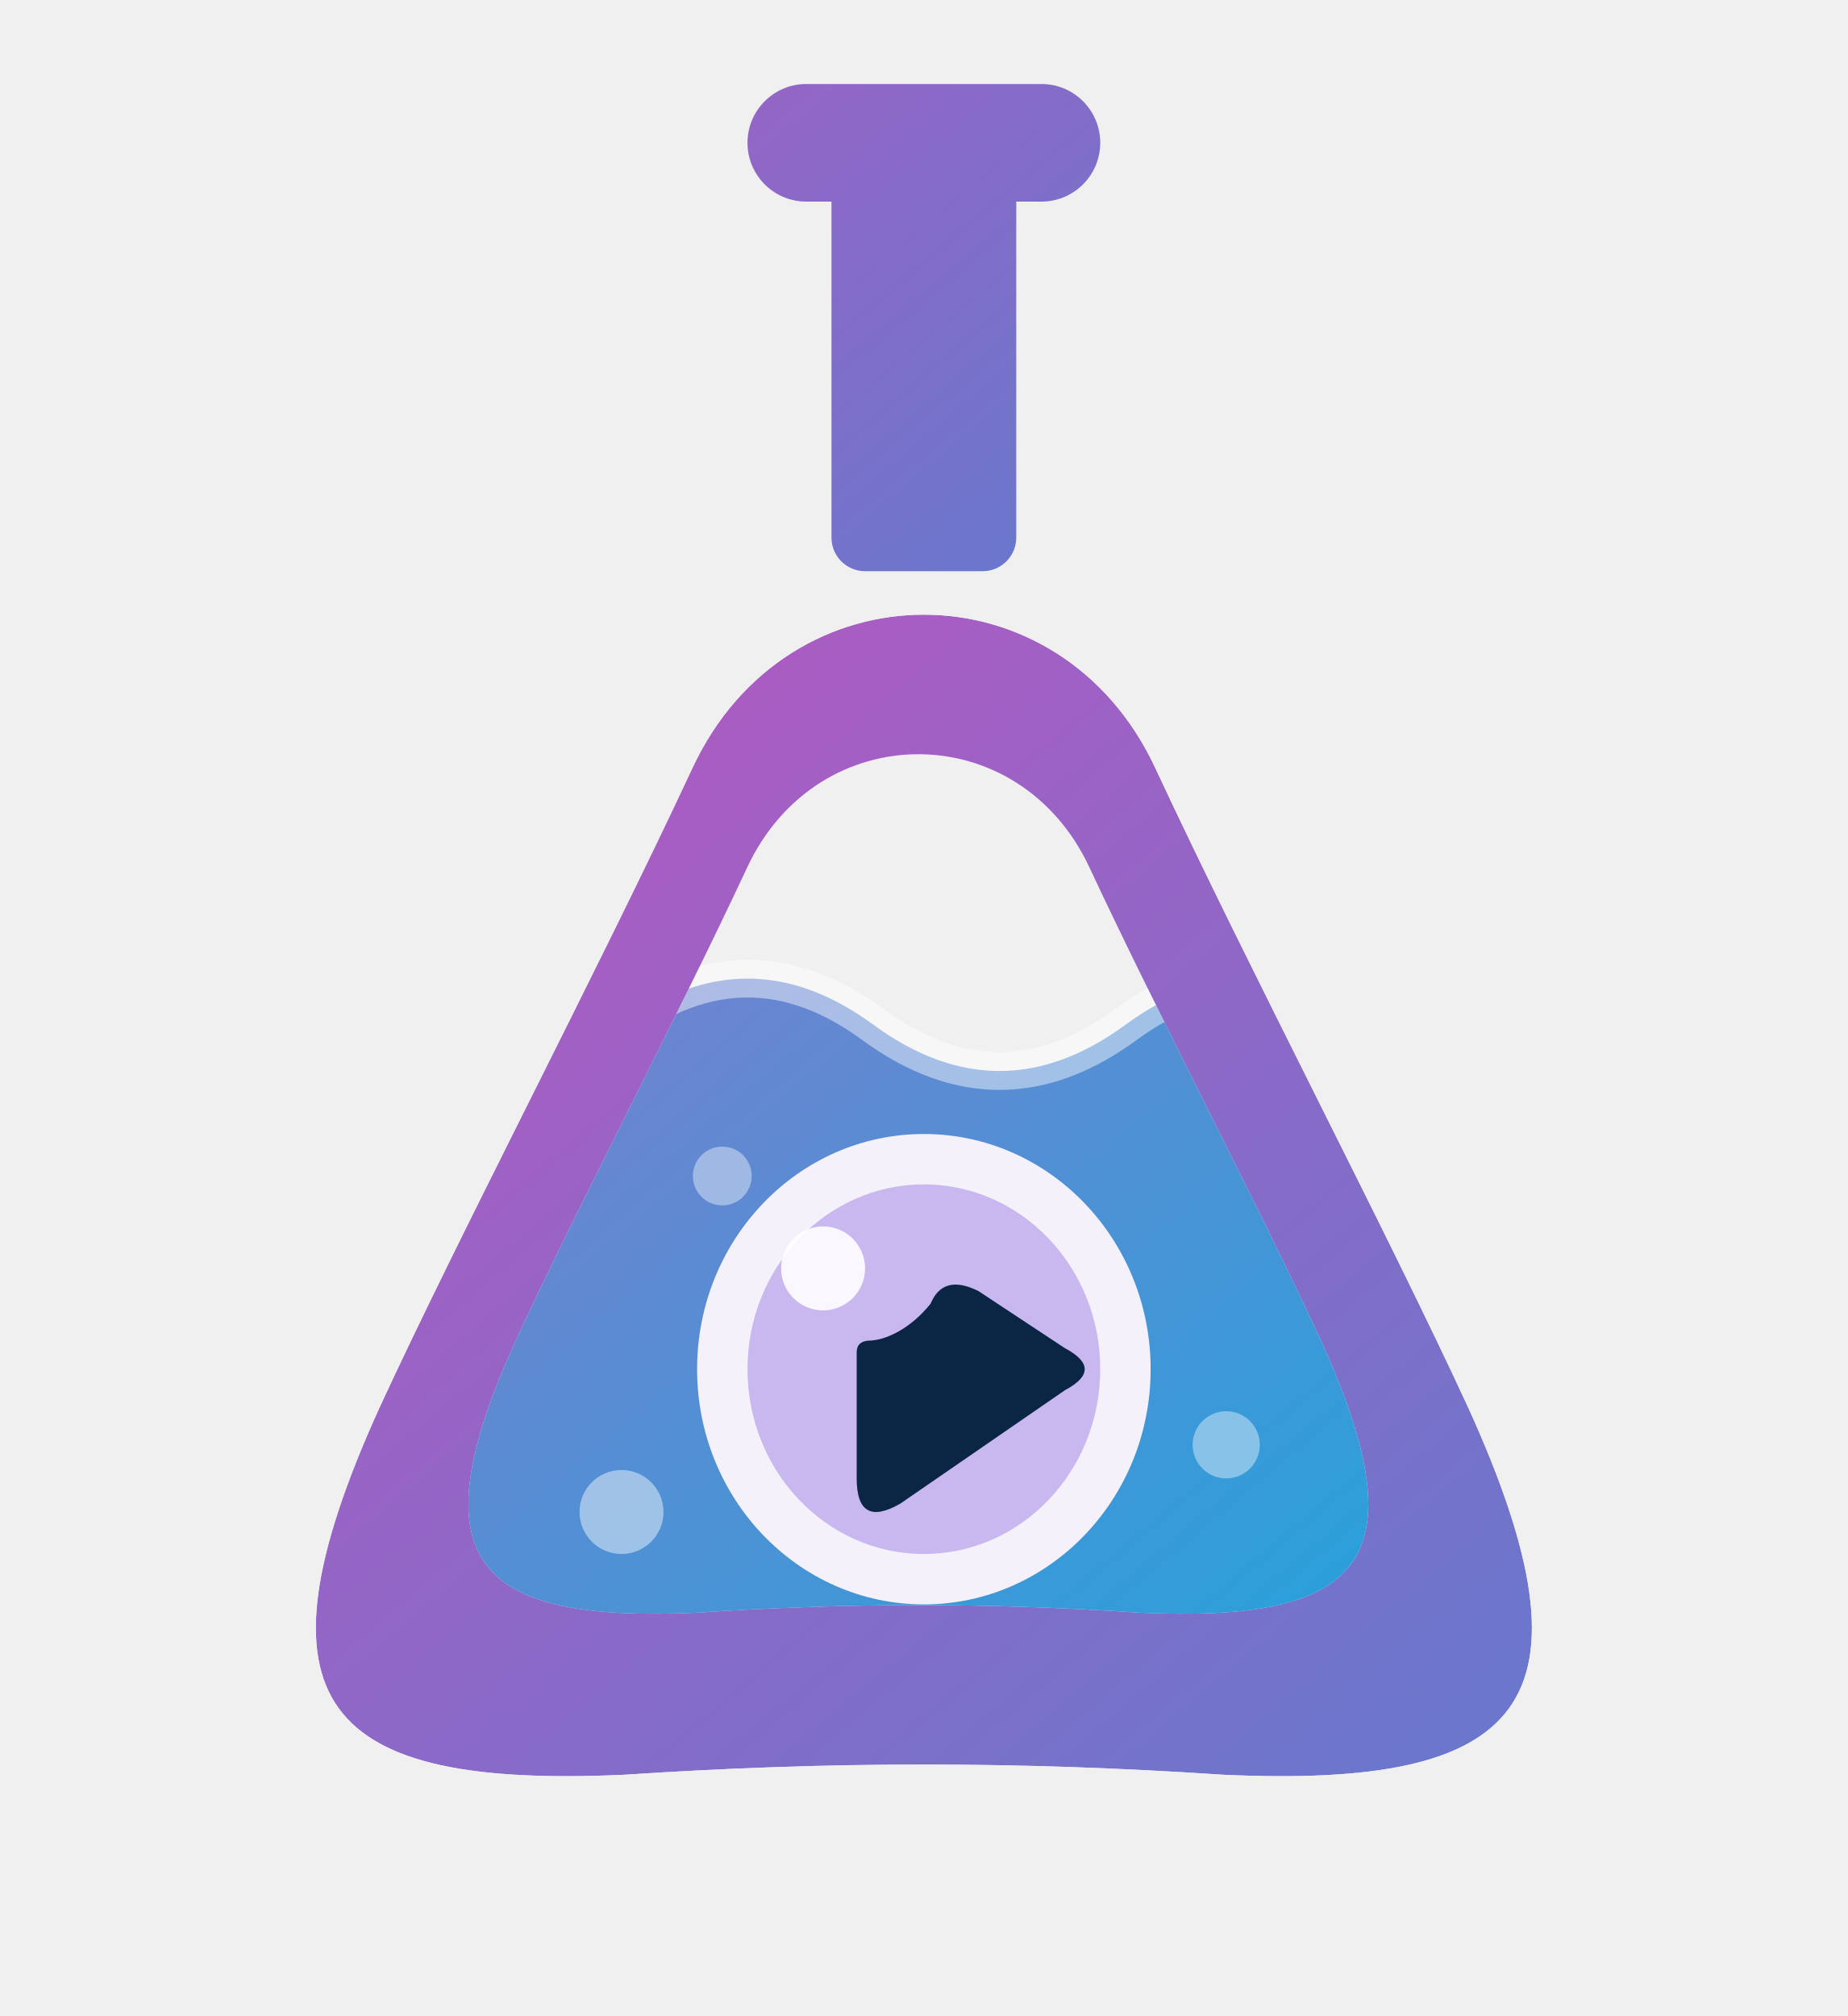
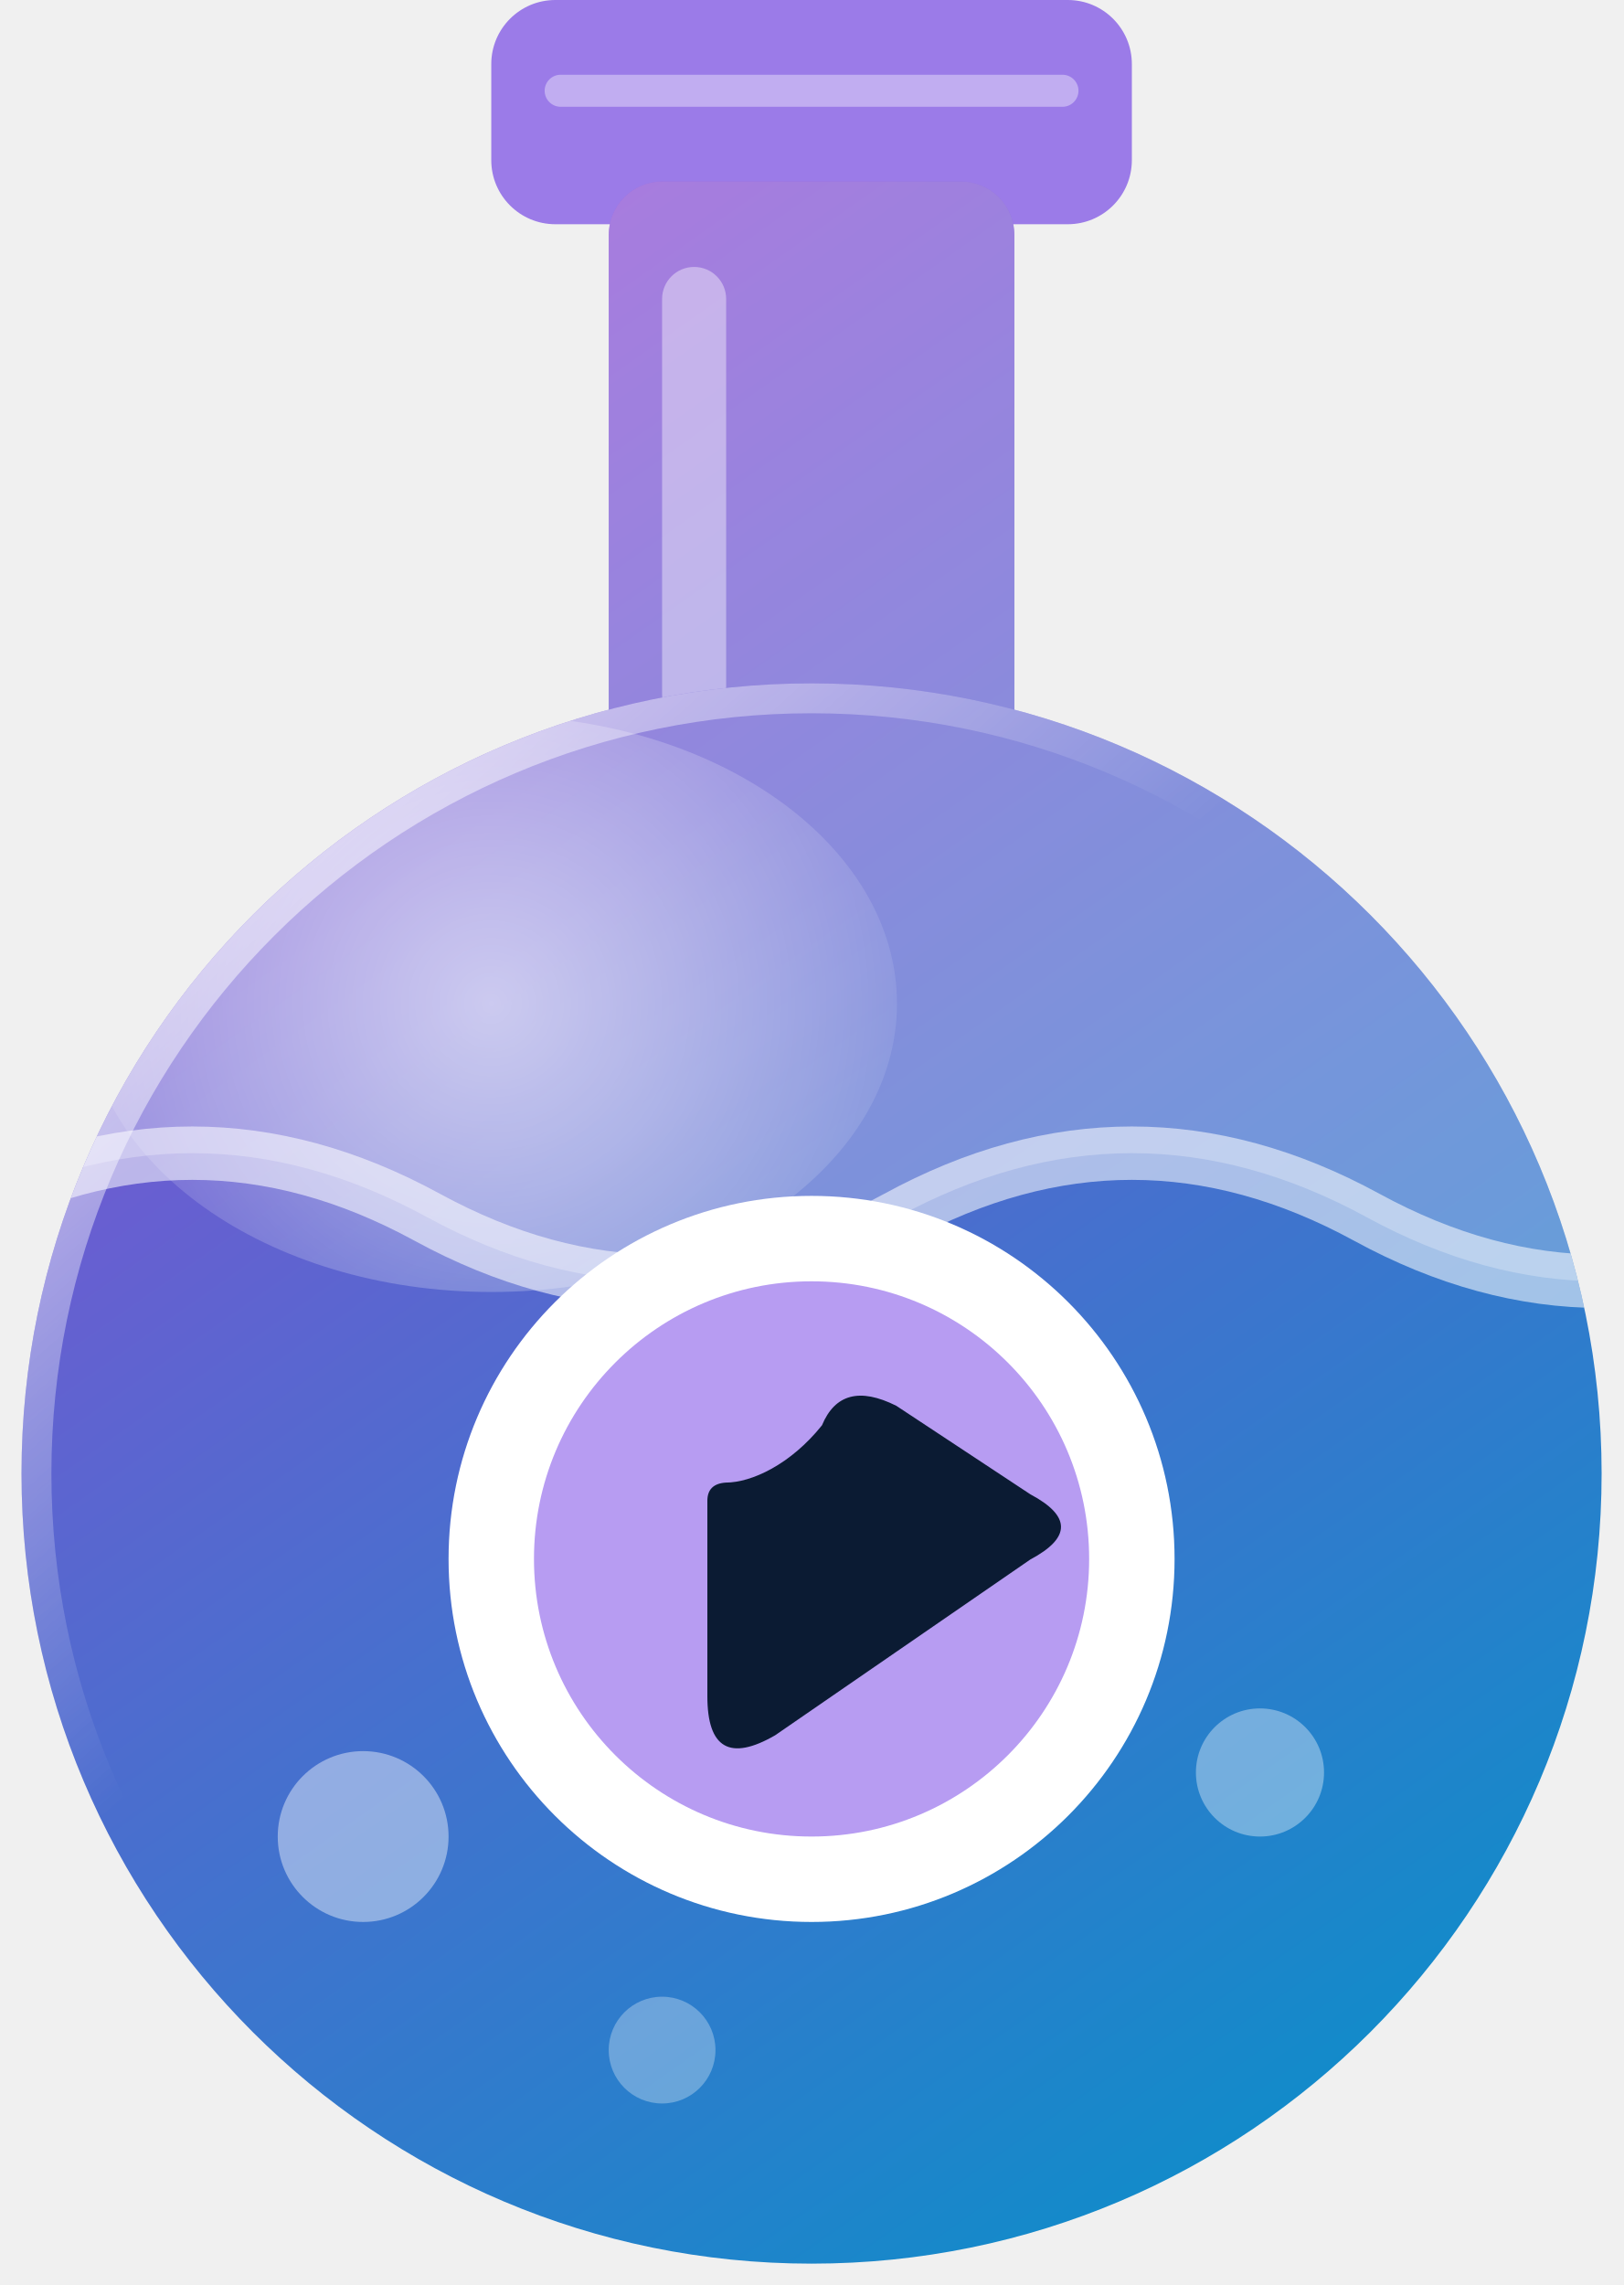
- <svg xmlns="http://www.w3.org/2000/svg" width="220" height="240" viewBox="0 0 220 240" fill="none">
+ <svg xmlns="http://www.w3.org/2000/svg" width="341" height="480" viewBox="34 24 152 214" fill="none">
  <defs>
-     <linearGradient id="g" x1="29" y1="20" x2="191" y2="213" gradientUnits="userSpaceOnUse">
-       <stop stop-color="#AA5CC3" />
-       <stop offset="1" stop-color="#00A4DC" />
+     <linearGradient id="g" x1="36" y1="26" x2="184" y2="236" gradientUnits="userSpaceOnUse">
+       <stop stop-color="#A63FD6" />
+       <stop offset="1" stop-color="#0094C8" />
    </linearGradient>
-     <mask id="ring">
-       <path d="M33 21C40 6 60 6 67 21C74 36 84 55 90 68C100 90 94 96 72 95C57 94 43 94 28 95C6 96 0 90 10 68C16 55 26 36 33 21Z" transform="translate(110 140) scale(1.62) translate(-50 -51)" fill="#fff" />
-       <path d="M33 21C40 6 60 6 67 21C74 36 84 55 90 68C100 90 94 96 72 95C57 94 43 94 28 95C6 96 0 90 10 68C16 55 26 36 33 21Z" transform="translate(49.4 78.1) scale(1.1988)" fill="#000" />
-     </mask>
-     <clipPath id="liq">
-       <path d="M33 21C40 6 60 6 67 21C74 36 84 55 90 68C100 90 94 96 72 95C57 94 43 94 28 95C6 96 0 90 10 68C16 55 26 36 33 21Z" transform="translate(49.4 78.1) scale(1.1988)" />
+     <clipPath id="bd">
+       <circle cx="110" cy="162" r="74" />
    </clipPath>
+     <radialGradient id="sp" cx="80" cy="118" r="46" gradientUnits="userSpaceOnUse">
+       <stop stop-color="#fff" stop-opacity=".55" />
+       <stop offset="1" stop-color="#fff" stop-opacity="0" />
+     </radialGradient>
+     <linearGradient id="rm" x1="58" y1="98" x2="150" y2="200" gradientUnits="userSpaceOnUse">
+       <stop stop-color="#fff" stop-opacity=".6" />
+       <stop offset=".45" stop-color="#fff" stop-opacity="0" />
+       <stop offset="1" stop-color="#fff" stop-opacity="0" />
+     </linearGradient>
  </defs>
-   <rect x="99" y="16" width="22" height="52" rx="4" fill="url(#g)" />
-   <rect x="89" y="10" width="42" height="14" rx="7" fill="url(#g)" />
-   <g mask="url(#ring)">
-     <path d="M33 21C40 6 60 6 67 21C74 36 84 55 90 68C100 90 94 96 72 95C57 94 43 94 28 95C6 96 0 90 10 68C16 55 26 36 33 21Z" transform="translate(110 140) scale(1.62) translate(-50 -51)" fill="url(#g)" />
+   <rect x="80" y="24" width="60" height="21" rx="6" fill="#9B7BE8" />
+   <rect x="85" y="31" width="50" height="3" rx="1.5" fill="#fff" fill-opacity=".38" />
+   <rect x="91" y="41" width="38" height="57" rx="5" fill="url(#g)" />
+   <rect x="91" y="41" width="38" height="57" rx="5" fill="#fff" fill-opacity=".26" />
+   <rect x="96" y="49" width="6" height="43" rx="3" fill="#fff" fill-opacity=".4" />
+   <circle cx="110" cy="162" r="74" fill="url(#g)" />
+   <g clip-path="url(#bd)">
+     <path d="M30 138Q52 126 74 138T118 138T162 138T206 138V60H30Z" fill="#fff" fill-opacity=".26" />
+     <path d="M30 138Q52 126 74 138T118 138T162 138T206 138" stroke="#fff" stroke-opacity=".55" stroke-width="5" fill="none" />
+     <circle cx="68" cy="196" r="8" fill="#fff" fill-opacity=".42" />
+     <circle cx="152" cy="190" r="6" fill="#fff" fill-opacity=".36" />
+     <circle cx="96" cy="216" r="5" fill="#fff" fill-opacity=".3" />
+     <ellipse cx="110" cy="170" rx="34" ry="34" fill="#fff" />
+     <ellipse cx="110" cy="170" rx="26" ry="26" fill="#B79CF2" />
+     <g transform="translate(110 167) scale(1.22) translate(-110 -163)">
+       <path d="M102 161L102 176Q102 182 107.2 179L126.8 165.5Q131.5 163 126.8 160.5L116.5 153.7Q112.3 151.6 110.8 155.2C108.4 158.2 105.4 159.6 103.4 159.6Q102 159.7 102 161Z" fill="#0B1B33" />
+     </g>
+     <ellipse cx="80" cy="118" rx="38" ry="27" fill="url(#sp)" />
  </g>
-   <g clip-path="url(#liq)">
-     <path d="M14 122Q29 111 44 122T74 122T104 122T134 122T164 122T194 122T224 122V254H14Z" fill="url(#g)" fill-opacity=".92" />
-     <path d="M14 122Q29 111 44 122T74 122T104 122T134 122T164 122T194 122T224 122" stroke="#fff" stroke-opacity=".45" stroke-width="4.5" fill="none" />
-     <ellipse cx="110" cy="163" rx="27" ry="28" fill="#F4F1FB" />
-     <ellipse cx="110" cy="163" rx="21" ry="22" fill="#C9B8F0" />
-     <path d="M102 161L102 176Q102 182 107.2 179L126.8 165.5Q131.5 163 126.8 160.5L116.5 153.7Q112.3 151.6 110.8 155.2C108.4 158.2 105.4 159.6 103.4 159.6Q102 159.7 102 161Z" fill="#0B2545" />
-     <circle cx="98" cy="151" r="5" fill="#fff" fill-opacity=".9" />
-     <circle cx="74" cy="180" r="5" fill="#fff" fill-opacity=".45" />
-     <circle cx="146" cy="172" r="4" fill="#fff" fill-opacity=".4" />
-     <circle cx="86" cy="140" r="3.5" fill="#fff" fill-opacity=".4" />
-   </g>
+   <circle cx="110" cy="162" r="72.6" fill="none" stroke="url(#rm)" stroke-width="2.8" />
</svg>
